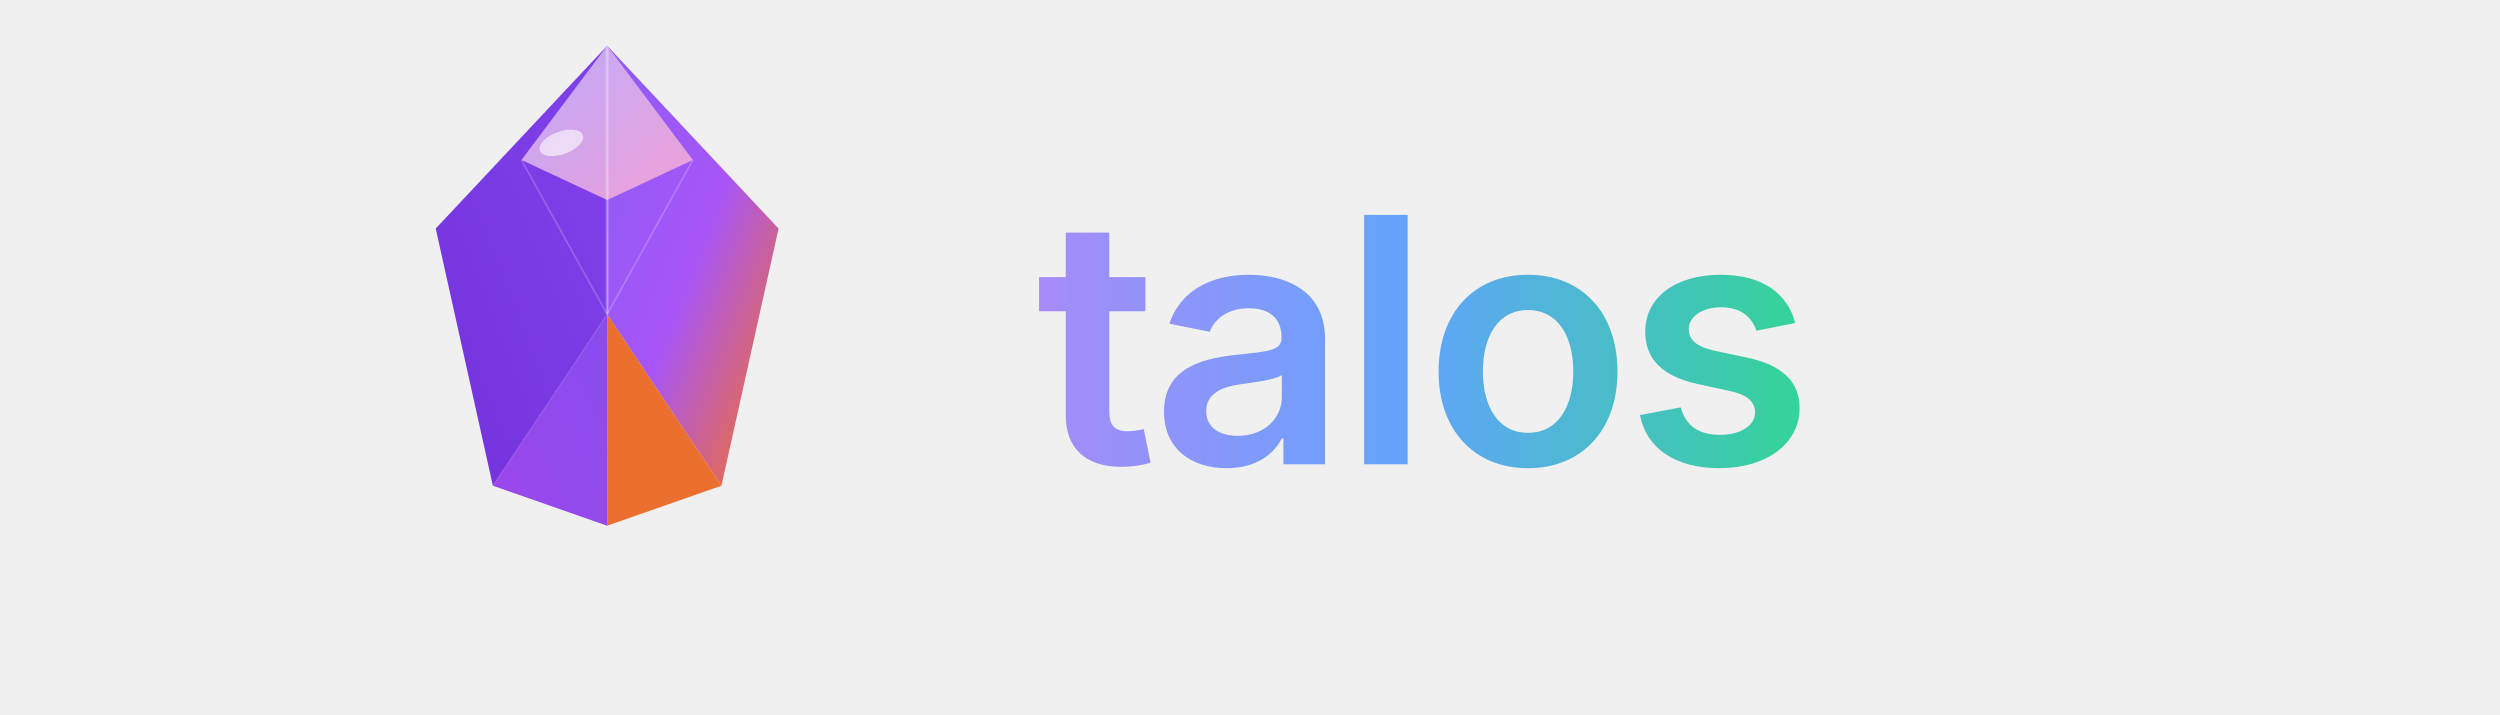
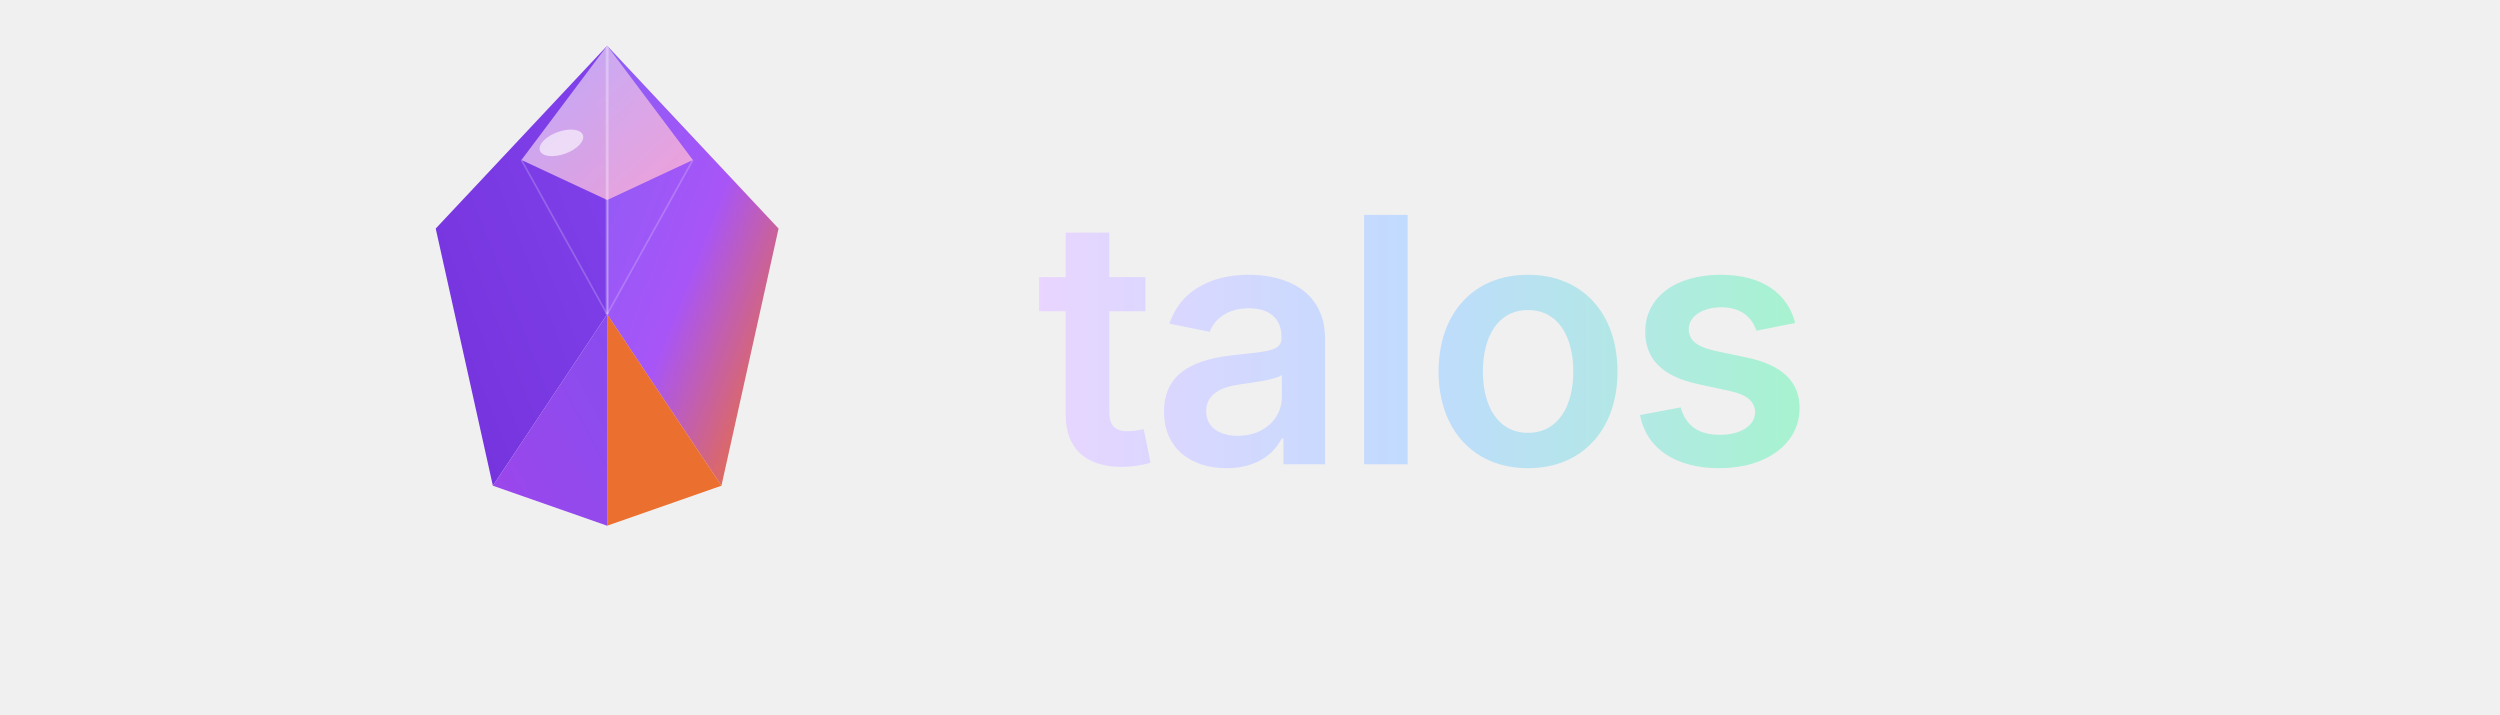
<svg xmlns="http://www.w3.org/2000/svg" viewBox="0 0 350 100">
  <defs>
    <linearGradient id="warmGradient" x1="0%" y1="0%" x2="100%" y2="100%">
      <stop offset="0%" stop-color="#8B5CF6" />
      <stop offset="50%" stop-color="#A855F7" />
      <stop offset="100%" stop-color="#F97316" />
    </linearGradient>
    <linearGradient id="highlightGradient" x1="0%" y1="0%" x2="100%" y2="100%">
      <stop offset="0%" stop-color="#C4B5FD" />
      <stop offset="100%" stop-color="#F9A8D4" />
    </linearGradient>
    <linearGradient id="shadowGradient" x1="100%" y1="0%" x2="0%" y2="100%">
      <stop offset="0%" stop-color="#7C3AED" />
      <stop offset="100%" stop-color="#9333EA" />
    </linearGradient>
    <linearGradient id="deepGradient" x1="0%" y1="100%" x2="100%" y2="0%">
      <stop offset="0%" stop-color="#6D28D9" />
      <stop offset="100%" stop-color="#7C3AED" />
    </linearGradient>
    <linearGradient id="textGradient" x1="0%" y1="0%" x2="100%" y2="0%">
-       <stop offset="0%" stop-color="#a78bfa" />
-       <stop offset="50%" stop-color="#60a5fa" />
-       <stop offset="100%" stop-color="#34d399" />
+       <stop offset="0%" stop-color="#e9d5ff" />
+       <stop offset="50%" stop-color="#bfdbfe" />
+       <stop offset="100%" stop-color="#a7f3d0" />
    </linearGradient>
    <filter id="outerGlow" x="-50%" y="-50%" width="200%" height="200%">
      <feGaussianBlur stdDeviation="3" result="blur" />
      <feFlood flood-color="#A855F7" flood-opacity="0.5" />
      <feComposite in2="blur" operator="in" />
      <feMerge>
        <feMergeNode />
        <feMergeNode in="SourceGraphic" />
      </feMerge>
    </filter>
  </defs>
  <g transform="translate(45, 0) scale(0.8)">
    <polygon points="50,8 20,40 30,85 50,55" fill="url(#deepGradient)" opacity="0.95" />
    <polygon points="50,8 80,40 70,85 50,55" fill="url(#warmGradient)" />
    <polygon points="30,85 50,55 50,92" fill="url(#shadowGradient)" opacity="0.9" />
    <polygon points="70,85 50,55 50,92" fill="#EA580C" opacity="0.85" />
    <polygon points="50,8 35,28 50,35 65,28" fill="url(#highlightGradient)" opacity="0.9" />
    <line x1="50" y1="8" x2="50" y2="55" stroke="#fff" stroke-width="0.5" opacity="0.3" />
    <line x1="35" y1="28" x2="50" y2="55" stroke="#fff" stroke-width="0.3" opacity="0.2" />
    <line x1="65" y1="28" x2="50" y2="55" stroke="#fff" stroke-width="0.3" opacity="0.2" />
    <ellipse cx="42" cy="25" rx="4" ry="2" fill="#fff" opacity="0.6" transform="rotate(-20 42 25)" />
  </g>
  <text x="145" y="65" font-family="Inter, -apple-system, BlinkMacSystemFont, 'Segoe UI', sans-serif" font-size="48" font-weight="600" letter-spacing="-1" fill="url(#textGradient)">talos</text>
</svg>
